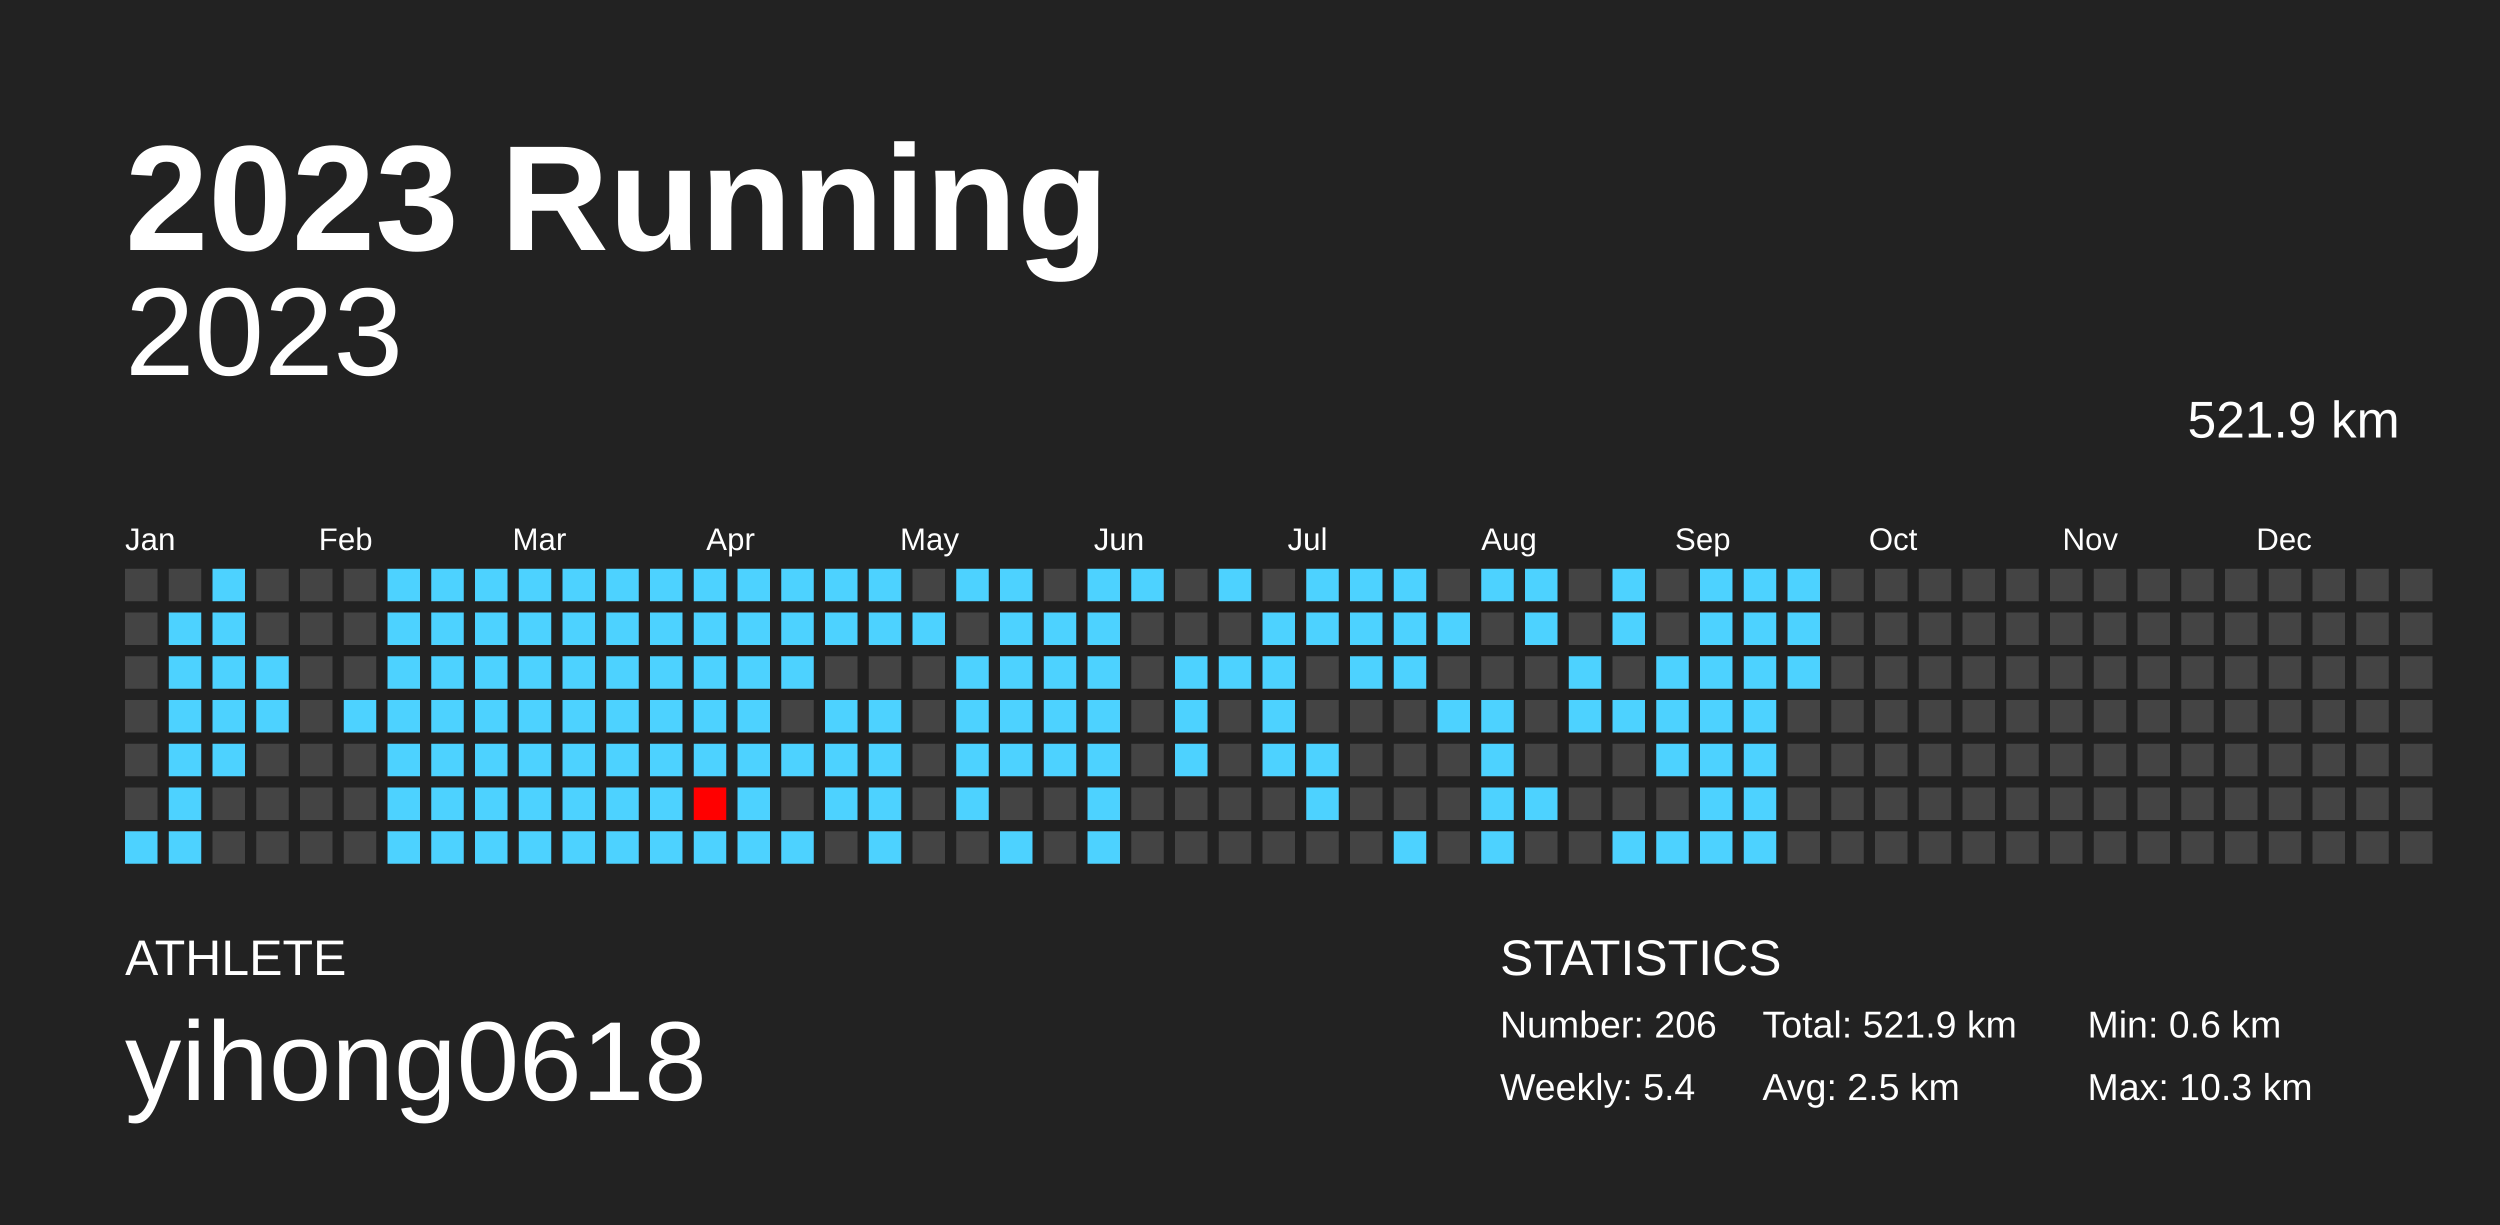
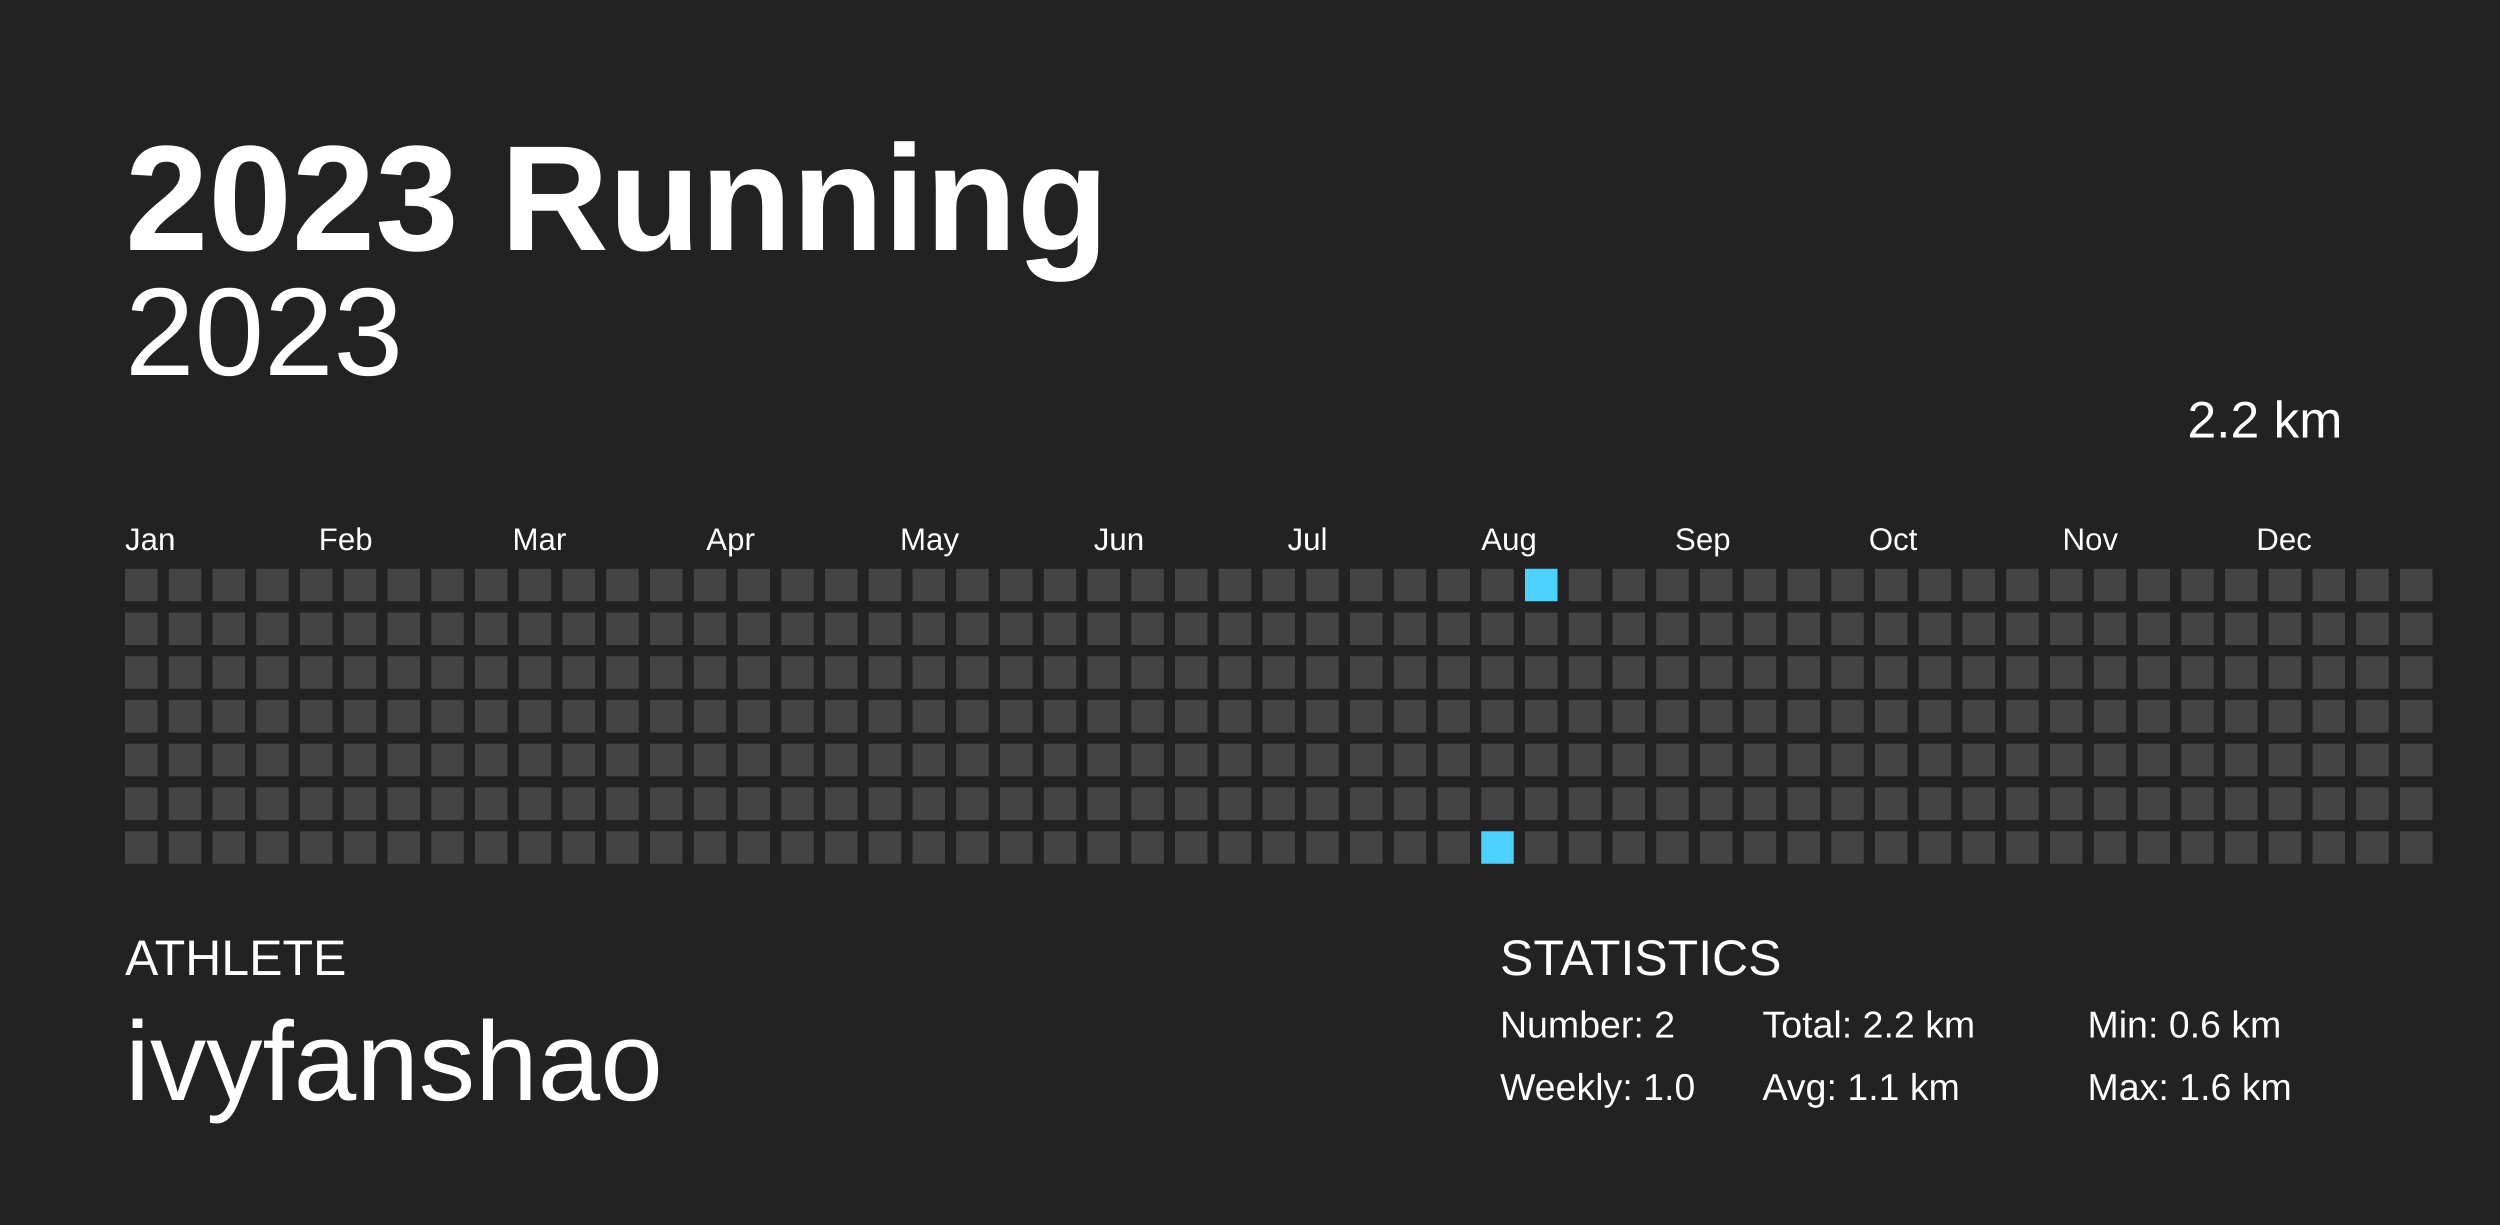
<svg xmlns="http://www.w3.org/2000/svg" baseProfile="full" height="98mm" version="1.1" viewBox="0,0,200,98" width="200mm">
  <defs />
  <rect fill="#222222" height="98" width="200" x="0" y="0" />
  <text fill="#FFFFFF" style="font-size:12px; font-family:Arial; font-weight:bold;" x="10" y="20">2023 Running</text>
  <text fill="#FFFFFF" style="font-size:4px; font-family:Arial" x="10" y="78">ATHLETE</text>
-   <text fill="#FFFFFF" style="font-size:9px; font-family:Arial" x="10" y="88">yihong0618</text>
+   <text fill="#FFFFFF" style="font-size:9px; font-family:Arial" x="10" y="88">ivyfanshao</text>
  <text fill="#FFFFFF" style="font-size:4px; font-family:Arial" x="120" y="78">STATISTICS</text>
-   <text fill="#FFFFFF" style="font-size:3px; font-family:Arial" x="120" y="83">Number: 206</text>
-   <text fill="#FFFFFF" style="font-size:3px; font-family:Arial" x="120" y="88">Weekly: 5.4</text>
-   <text fill="#FFFFFF" style="font-size:3px; font-family:Arial" x="141" y="83">Total: 521.9 km</text>
-   <text fill="#FFFFFF" style="font-size:3px; font-family:Arial" x="141" y="88">Avg: 2.5 km</text>
+   <text fill="#FFFFFF" style="font-size:3px; font-family:Arial" x="120" y="83">Number: 2</text>
+   <text fill="#FFFFFF" style="font-size:3px; font-family:Arial" x="120" y="88">Weekly: 1.0</text>
+   <text fill="#FFFFFF" style="font-size:3px; font-family:Arial" x="141" y="83">Total: 2.2 km</text>
+   <text fill="#FFFFFF" style="font-size:3px; font-family:Arial" x="141" y="88">Avg: 1.1 km</text>
  <text fill="#FFFFFF" style="font-size:3px; font-family:Arial" x="167" y="83">Min: 0.6 km</text>
-   <text fill="#FFFFFF" style="font-size:3px; font-family:Arial" x="167" y="88">Max: 10.3 km</text>
+   <text fill="#FFFFFF" style="font-size:3px; font-family:Arial" x="167" y="88">Max: 1.6 km</text>
  <text alignment-baseline="hanging" fill="#FFFFFF" style="font-size:10.0px; font-family:Arial;" x="10" y="30">2023</text>
-   <text alignment-baseline="hanging" fill="#FFFFFF" style="font-size:4.125px; font-family:Arial;" x="175" y="35">521.9 km</text>
+   <text alignment-baseline="hanging" fill="#FFFFFF" style="font-size:4.125px; font-family:Arial;" x="175" y="35">2.2 km</text>
  <text fill="#FFFFFF" style="font-size:2.5px; font-family:Arial" x="10.0" y="44">Jan</text>
  <text fill="#FFFFFF" style="font-size:2.5px; font-family:Arial" x="25.5" y="44">Feb</text>
  <text fill="#FFFFFF" style="font-size:2.5px; font-family:Arial" x="41.0" y="44">Mar</text>
  <text fill="#FFFFFF" style="font-size:2.5px; font-family:Arial" x="56.5" y="44">Apr</text>
  <text fill="#FFFFFF" style="font-size:2.5px; font-family:Arial" x="72.0" y="44">May</text>
  <text fill="#FFFFFF" style="font-size:2.5px; font-family:Arial" x="87.5" y="44">Jun</text>
  <text fill="#FFFFFF" style="font-size:2.5px; font-family:Arial" x="103.0" y="44">Jul</text>
  <text fill="#FFFFFF" style="font-size:2.5px; font-family:Arial" x="118.5" y="44">Aug</text>
  <text fill="#FFFFFF" style="font-size:2.5px; font-family:Arial" x="134.0" y="44">Sep</text>
  <text fill="#FFFFFF" style="font-size:2.5px; font-family:Arial" x="149.5" y="44">Oct</text>
  <text fill="#FFFFFF" style="font-size:2.5px; font-family:Arial" x="165.0" y="44">Nov</text>
  <text fill="#FFFFFF" style="font-size:2.5px; font-family:Arial" x="180.5" y="44">Dec</text>
  <rect fill="#444444" height="2.6" width="2.6" x="10.0" y="45.5" />
  <rect fill="#444444" height="2.6" width="2.6" x="10.0" y="49.0" />
  <rect fill="#444444" height="2.6" width="2.6" x="10.0" y="52.5" />
  <rect fill="#444444" height="2.6" width="2.6" x="10.0" y="56.0" />
  <rect fill="#444444" height="2.6" width="2.6" x="10.0" y="59.5" />
  <rect fill="#444444" height="2.6" width="2.6" x="10.0" y="63.0" />
-   <rect fill="#4dd2ff" height="2.6" width="2.6" x="10.0" y="66.5" />
+   <rect fill="#444444" height="2.6" width="2.6" x="10.0" y="66.5" />
  <rect fill="#444444" height="2.6" width="2.6" x="13.5" y="45.5" />
-   <rect fill="#4dd2ff" height="2.6" width="2.6" x="13.5" y="49.0" />
-   <rect fill="#4dd2ff" height="2.6" width="2.6" x="13.5" y="52.5" />
-   <rect fill="#4dd2ff" height="2.6" width="2.6" x="13.5" y="56.0" />
-   <rect fill="#4dd2ff" height="2.6" width="2.6" x="13.5" y="59.5" />
-   <rect fill="#4dd2ff" height="2.6" width="2.6" x="13.5" y="63.0" />
-   <rect fill="#4dd2ff" height="2.6" width="2.6" x="13.5" y="66.5" />
-   <rect fill="#4dd2ff" height="2.6" width="2.6" x="17.0" y="45.5" />
-   <rect fill="#4dd2ff" height="2.6" width="2.6" x="17.0" y="49.0" />
-   <rect fill="#4dd2ff" height="2.6" width="2.6" x="17.0" y="52.5" />
-   <rect fill="#4dd2ff" height="2.6" width="2.6" x="17.0" y="56.0" />
-   <rect fill="#4dd2ff" height="2.6" width="2.6" x="17.0" y="59.5" />
+   <rect fill="#444444" height="2.6" width="2.6" x="13.5" y="49.0" />
+   <rect fill="#444444" height="2.6" width="2.6" x="13.5" y="52.5" />
+   <rect fill="#444444" height="2.6" width="2.6" x="13.5" y="56.0" />
+   <rect fill="#444444" height="2.6" width="2.6" x="13.5" y="59.5" />
+   <rect fill="#444444" height="2.6" width="2.6" x="13.5" y="63.0" />
+   <rect fill="#444444" height="2.6" width="2.6" x="13.5" y="66.5" />
+   <rect fill="#444444" height="2.6" width="2.6" x="17.0" y="45.5" />
+   <rect fill="#444444" height="2.6" width="2.6" x="17.0" y="49.0" />
+   <rect fill="#444444" height="2.6" width="2.6" x="17.0" y="52.5" />
+   <rect fill="#444444" height="2.6" width="2.6" x="17.0" y="56.0" />
+   <rect fill="#444444" height="2.6" width="2.6" x="17.0" y="59.5" />
  <rect fill="#444444" height="2.6" width="2.6" x="17.0" y="63.0" />
  <rect fill="#444444" height="2.6" width="2.6" x="17.0" y="66.5" />
  <rect fill="#444444" height="2.6" width="2.6" x="20.5" y="45.5" />
  <rect fill="#444444" height="2.6" width="2.6" x="20.5" y="49.0" />
-   <rect fill="#4dd2ff" height="2.6" width="2.6" x="20.5" y="52.5" />
-   <rect fill="#4dd2ff" height="2.6" width="2.6" x="20.5" y="56.0" />
+   <rect fill="#444444" height="2.6" width="2.6" x="20.5" y="52.5" />
+   <rect fill="#444444" height="2.6" width="2.6" x="20.5" y="56.0" />
  <rect fill="#444444" height="2.6" width="2.6" x="20.5" y="59.5" />
  <rect fill="#444444" height="2.6" width="2.6" x="20.5" y="63.0" />
  <rect fill="#444444" height="2.6" width="2.6" x="20.5" y="66.5" />
  <rect fill="#444444" height="2.6" width="2.6" x="24.0" y="45.5" />
  <rect fill="#444444" height="2.6" width="2.6" x="24.0" y="49.0" />
  <rect fill="#444444" height="2.6" width="2.6" x="24.0" y="52.5" />
  <rect fill="#444444" height="2.6" width="2.6" x="24.0" y="56.0" />
  <rect fill="#444444" height="2.6" width="2.6" x="24.0" y="59.5" />
  <rect fill="#444444" height="2.6" width="2.6" x="24.0" y="63.0" />
  <rect fill="#444444" height="2.6" width="2.6" x="24.0" y="66.5" />
  <rect fill="#444444" height="2.6" width="2.6" x="27.5" y="45.5" />
  <rect fill="#444444" height="2.6" width="2.6" x="27.5" y="49.0" />
  <rect fill="#444444" height="2.6" width="2.6" x="27.5" y="52.5" />
-   <rect fill="#4dd2ff" height="2.6" width="2.6" x="27.5" y="56.0" />
+   <rect fill="#444444" height="2.6" width="2.6" x="27.5" y="56.0" />
  <rect fill="#444444" height="2.6" width="2.6" x="27.5" y="59.5" />
  <rect fill="#444444" height="2.6" width="2.6" x="27.5" y="63.0" />
  <rect fill="#444444" height="2.6" width="2.6" x="27.5" y="66.5" />
-   <rect fill="#4dd2ff" height="2.6" width="2.6" x="31.0" y="45.5" />
-   <rect fill="#4dd2ff" height="2.6" width="2.6" x="31.0" y="49.0" />
-   <rect fill="#4dd2ff" height="2.6" width="2.6" x="31.0" y="52.5" />
-   <rect fill="#4dd2ff" height="2.6" width="2.6" x="31.0" y="56.0" />
-   <rect fill="#4dd2ff" height="2.6" width="2.6" x="31.0" y="59.5" />
-   <rect fill="#4dd2ff" height="2.6" width="2.6" x="31.0" y="63.0" />
-   <rect fill="#4dd2ff" height="2.6" width="2.6" x="31.0" y="66.5" />
-   <rect fill="#4dd2ff" height="2.6" width="2.6" x="34.5" y="45.5" />
-   <rect fill="#4dd2ff" height="2.6" width="2.6" x="34.5" y="49.0" />
-   <rect fill="#4dd2ff" height="2.6" width="2.6" x="34.5" y="52.5" />
-   <rect fill="#4dd2ff" height="2.6" width="2.6" x="34.5" y="56.0" />
-   <rect fill="#4dd2ff" height="2.6" width="2.6" x="34.5" y="59.5" />
-   <rect fill="#4dd2ff" height="2.6" width="2.6" x="34.5" y="63.0" />
-   <rect fill="#4dd2ff" height="2.6" width="2.6" x="34.5" y="66.5" />
-   <rect fill="#4dd2ff" height="2.6" width="2.6" x="38.0" y="45.5" />
-   <rect fill="#4dd2ff" height="2.6" width="2.6" x="38.0" y="49.0" />
-   <rect fill="#4dd2ff" height="2.6" width="2.6" x="38.0" y="52.5" />
-   <rect fill="#4dd2ff" height="2.6" width="2.6" x="38.0" y="56.0" />
-   <rect fill="#4dd2ff" height="2.6" width="2.6" x="38.0" y="59.5" />
-   <rect fill="#4dd2ff" height="2.6" width="2.6" x="38.0" y="63.0" />
-   <rect fill="#4dd2ff" height="2.6" width="2.6" x="38.0" y="66.5" />
-   <rect fill="#4dd2ff" height="2.6" width="2.6" x="41.5" y="45.5" />
-   <rect fill="#4dd2ff" height="2.6" width="2.6" x="41.5" y="49.0" />
-   <rect fill="#4dd2ff" height="2.6" width="2.6" x="41.5" y="52.5" />
-   <rect fill="#4dd2ff" height="2.6" width="2.6" x="41.5" y="56.0" />
-   <rect fill="#4dd2ff" height="2.6" width="2.6" x="41.5" y="59.5" />
-   <rect fill="#4dd2ff" height="2.6" width="2.6" x="41.5" y="63.0" />
-   <rect fill="#4dd2ff" height="2.6" width="2.6" x="41.5" y="66.5" />
-   <rect fill="#4dd2ff" height="2.6" width="2.6" x="45.0" y="45.5" />
-   <rect fill="#4dd2ff" height="2.6" width="2.6" x="45.0" y="49.0" />
-   <rect fill="#4dd2ff" height="2.6" width="2.6" x="45.0" y="52.5" />
-   <rect fill="#4dd2ff" height="2.6" width="2.6" x="45.0" y="56.0" />
-   <rect fill="#4dd2ff" height="2.6" width="2.6" x="45.0" y="59.5" />
-   <rect fill="#4dd2ff" height="2.6" width="2.6" x="45.0" y="63.0" />
-   <rect fill="#4dd2ff" height="2.6" width="2.6" x="45.0" y="66.5" />
-   <rect fill="#4dd2ff" height="2.6" width="2.6" x="48.5" y="45.5" />
-   <rect fill="#4dd2ff" height="2.6" width="2.6" x="48.5" y="49.0" />
-   <rect fill="#4dd2ff" height="2.6" width="2.6" x="48.5" y="52.5" />
-   <rect fill="#4dd2ff" height="2.6" width="2.6" x="48.5" y="56.0" />
-   <rect fill="#4dd2ff" height="2.6" width="2.6" x="48.5" y="59.5" />
-   <rect fill="#4dd2ff" height="2.6" width="2.6" x="48.5" y="63.0" />
-   <rect fill="#4dd2ff" height="2.6" width="2.6" x="48.5" y="66.5" />
-   <rect fill="#4dd2ff" height="2.6" width="2.6" x="52.0" y="45.5" />
-   <rect fill="#4dd2ff" height="2.6" width="2.6" x="52.0" y="49.0" />
-   <rect fill="#4dd2ff" height="2.6" width="2.6" x="52.0" y="52.5" />
-   <rect fill="#4dd2ff" height="2.6" width="2.6" x="52.0" y="56.0" />
-   <rect fill="#4dd2ff" height="2.6" width="2.6" x="52.0" y="59.5" />
-   <rect fill="#4dd2ff" height="2.6" width="2.6" x="52.0" y="63.0" />
-   <rect fill="#4dd2ff" height="2.6" width="2.6" x="52.0" y="66.5" />
-   <rect fill="#4dd2ff" height="2.6" width="2.6" x="55.5" y="45.5" />
-   <rect fill="#4dd2ff" height="2.6" width="2.6" x="55.5" y="49.0" />
-   <rect fill="#4dd2ff" height="2.6" width="2.6" x="55.5" y="52.5" />
-   <rect fill="#4dd2ff" height="2.6" width="2.6" x="55.5" y="56.0" />
-   <rect fill="#4dd2ff" height="2.6" width="2.6" x="55.5" y="59.5" />
-   <rect fill="#ff0000" height="2.6" width="2.6" x="55.5" y="63.0" />
-   <rect fill="#4dd2ff" height="2.6" width="2.6" x="55.5" y="66.5" />
-   <rect fill="#4dd2ff" height="2.6" width="2.6" x="59.0" y="45.5" />
-   <rect fill="#4dd2ff" height="2.6" width="2.6" x="59.0" y="49.0" />
-   <rect fill="#4dd2ff" height="2.6" width="2.6" x="59.0" y="52.5" />
-   <rect fill="#4dd2ff" height="2.6" width="2.6" x="59.0" y="56.0" />
-   <rect fill="#4dd2ff" height="2.6" width="2.6" x="59.0" y="59.5" />
-   <rect fill="#4dd2ff" height="2.6" width="2.6" x="59.0" y="63.0" />
-   <rect fill="#4dd2ff" height="2.6" width="2.6" x="59.0" y="66.5" />
-   <rect fill="#4dd2ff" height="2.6" width="2.6" x="62.5" y="45.5" />
-   <rect fill="#4dd2ff" height="2.6" width="2.6" x="62.5" y="49.0" />
-   <rect fill="#4dd2ff" height="2.6" width="2.6" x="62.5" y="52.5" />
+   <rect fill="#444444" height="2.6" width="2.6" x="31.0" y="45.5" />
+   <rect fill="#444444" height="2.6" width="2.6" x="31.0" y="49.0" />
+   <rect fill="#444444" height="2.6" width="2.6" x="31.0" y="52.5" />
+   <rect fill="#444444" height="2.6" width="2.6" x="31.0" y="56.0" />
+   <rect fill="#444444" height="2.6" width="2.6" x="31.0" y="59.5" />
+   <rect fill="#444444" height="2.6" width="2.6" x="31.0" y="63.0" />
+   <rect fill="#444444" height="2.6" width="2.6" x="31.0" y="66.5" />
+   <rect fill="#444444" height="2.6" width="2.6" x="34.5" y="45.5" />
+   <rect fill="#444444" height="2.6" width="2.6" x="34.5" y="49.0" />
+   <rect fill="#444444" height="2.6" width="2.6" x="34.5" y="52.5" />
+   <rect fill="#444444" height="2.6" width="2.6" x="34.5" y="56.0" />
+   <rect fill="#444444" height="2.6" width="2.6" x="34.5" y="59.5" />
+   <rect fill="#444444" height="2.6" width="2.6" x="34.5" y="63.0" />
+   <rect fill="#444444" height="2.6" width="2.6" x="34.5" y="66.5" />
+   <rect fill="#444444" height="2.6" width="2.6" x="38.0" y="45.5" />
+   <rect fill="#444444" height="2.6" width="2.6" x="38.0" y="49.0" />
+   <rect fill="#444444" height="2.6" width="2.6" x="38.0" y="52.5" />
+   <rect fill="#444444" height="2.6" width="2.6" x="38.0" y="56.0" />
+   <rect fill="#444444" height="2.6" width="2.6" x="38.0" y="59.5" />
+   <rect fill="#444444" height="2.6" width="2.6" x="38.0" y="63.0" />
+   <rect fill="#444444" height="2.6" width="2.6" x="38.0" y="66.5" />
+   <rect fill="#444444" height="2.6" width="2.6" x="41.5" y="45.5" />
+   <rect fill="#444444" height="2.6" width="2.6" x="41.5" y="49.0" />
+   <rect fill="#444444" height="2.6" width="2.6" x="41.5" y="52.5" />
+   <rect fill="#444444" height="2.6" width="2.6" x="41.5" y="56.0" />
+   <rect fill="#444444" height="2.6" width="2.6" x="41.5" y="59.5" />
+   <rect fill="#444444" height="2.6" width="2.6" x="41.5" y="63.0" />
+   <rect fill="#444444" height="2.6" width="2.6" x="41.5" y="66.5" />
+   <rect fill="#444444" height="2.6" width="2.6" x="45.0" y="45.5" />
+   <rect fill="#444444" height="2.6" width="2.6" x="45.0" y="49.0" />
+   <rect fill="#444444" height="2.6" width="2.6" x="45.0" y="52.5" />
+   <rect fill="#444444" height="2.6" width="2.6" x="45.0" y="56.0" />
+   <rect fill="#444444" height="2.6" width="2.6" x="45.0" y="59.5" />
+   <rect fill="#444444" height="2.6" width="2.6" x="45.0" y="63.0" />
+   <rect fill="#444444" height="2.6" width="2.6" x="45.0" y="66.5" />
+   <rect fill="#444444" height="2.6" width="2.6" x="48.5" y="45.5" />
+   <rect fill="#444444" height="2.6" width="2.6" x="48.5" y="49.0" />
+   <rect fill="#444444" height="2.6" width="2.6" x="48.5" y="52.5" />
+   <rect fill="#444444" height="2.6" width="2.6" x="48.5" y="56.0" />
+   <rect fill="#444444" height="2.6" width="2.6" x="48.5" y="59.5" />
+   <rect fill="#444444" height="2.6" width="2.6" x="48.5" y="63.0" />
+   <rect fill="#444444" height="2.6" width="2.6" x="48.5" y="66.5" />
+   <rect fill="#444444" height="2.6" width="2.6" x="52.0" y="45.5" />
+   <rect fill="#444444" height="2.6" width="2.6" x="52.0" y="49.0" />
+   <rect fill="#444444" height="2.6" width="2.6" x="52.0" y="52.5" />
+   <rect fill="#444444" height="2.6" width="2.6" x="52.0" y="56.0" />
+   <rect fill="#444444" height="2.6" width="2.6" x="52.0" y="59.5" />
+   <rect fill="#444444" height="2.6" width="2.6" x="52.0" y="63.0" />
+   <rect fill="#444444" height="2.6" width="2.6" x="52.0" y="66.5" />
+   <rect fill="#444444" height="2.6" width="2.6" x="55.5" y="45.5" />
+   <rect fill="#444444" height="2.6" width="2.6" x="55.5" y="49.0" />
+   <rect fill="#444444" height="2.6" width="2.6" x="55.5" y="52.5" />
+   <rect fill="#444444" height="2.6" width="2.6" x="55.5" y="56.0" />
+   <rect fill="#444444" height="2.6" width="2.6" x="55.5" y="59.5" />
+   <rect fill="#444444" height="2.6" width="2.6" x="55.5" y="63.0" />
+   <rect fill="#444444" height="2.6" width="2.6" x="55.5" y="66.5" />
+   <rect fill="#444444" height="2.6" width="2.6" x="59.0" y="45.5" />
+   <rect fill="#444444" height="2.6" width="2.6" x="59.0" y="49.0" />
+   <rect fill="#444444" height="2.6" width="2.6" x="59.0" y="52.5" />
+   <rect fill="#444444" height="2.6" width="2.6" x="59.0" y="56.0" />
+   <rect fill="#444444" height="2.6" width="2.6" x="59.0" y="59.5" />
+   <rect fill="#444444" height="2.6" width="2.6" x="59.0" y="63.0" />
+   <rect fill="#444444" height="2.6" width="2.6" x="59.0" y="66.5" />
+   <rect fill="#444444" height="2.6" width="2.6" x="62.5" y="45.5" />
+   <rect fill="#444444" height="2.6" width="2.6" x="62.5" y="49.0" />
+   <rect fill="#444444" height="2.6" width="2.6" x="62.5" y="52.5" />
  <rect fill="#444444" height="2.6" width="2.6" x="62.5" y="56.0" />
-   <rect fill="#4dd2ff" height="2.6" width="2.6" x="62.5" y="59.5" />
+   <rect fill="#444444" height="2.6" width="2.6" x="62.5" y="59.5" />
  <rect fill="#444444" height="2.6" width="2.6" x="62.5" y="63.0" />
-   <rect fill="#4dd2ff" height="2.6" width="2.6" x="62.5" y="66.5" />
-   <rect fill="#4dd2ff" height="2.6" width="2.6" x="66.0" y="45.5" />
-   <rect fill="#4dd2ff" height="2.6" width="2.6" x="66.0" y="49.0" />
+   <rect fill="#444444" height="2.6" width="2.6" x="62.5" y="66.5" />
+   <rect fill="#444444" height="2.6" width="2.6" x="66.0" y="45.5" />
+   <rect fill="#444444" height="2.6" width="2.6" x="66.0" y="49.0" />
  <rect fill="#444444" height="2.6" width="2.6" x="66.0" y="52.5" />
-   <rect fill="#4dd2ff" height="2.6" width="2.6" x="66.0" y="56.0" />
-   <rect fill="#4dd2ff" height="2.6" width="2.6" x="66.0" y="59.5" />
-   <rect fill="#4dd2ff" height="2.6" width="2.6" x="66.0" y="63.0" />
+   <rect fill="#444444" height="2.6" width="2.6" x="66.0" y="56.0" />
+   <rect fill="#444444" height="2.6" width="2.6" x="66.0" y="59.5" />
+   <rect fill="#444444" height="2.6" width="2.6" x="66.0" y="63.0" />
  <rect fill="#444444" height="2.6" width="2.6" x="66.0" y="66.5" />
-   <rect fill="#4dd2ff" height="2.6" width="2.6" x="69.5" y="45.5" />
-   <rect fill="#4dd2ff" height="2.6" width="2.6" x="69.5" y="49.0" />
+   <rect fill="#444444" height="2.6" width="2.6" x="69.5" y="45.5" />
+   <rect fill="#444444" height="2.6" width="2.6" x="69.5" y="49.0" />
  <rect fill="#444444" height="2.6" width="2.6" x="69.5" y="52.5" />
-   <rect fill="#4dd2ff" height="2.6" width="2.6" x="69.5" y="56.0" />
-   <rect fill="#4dd2ff" height="2.6" width="2.6" x="69.5" y="59.5" />
-   <rect fill="#4dd2ff" height="2.6" width="2.6" x="69.5" y="63.0" />
-   <rect fill="#4dd2ff" height="2.6" width="2.6" x="69.5" y="66.5" />
+   <rect fill="#444444" height="2.6" width="2.6" x="69.5" y="56.0" />
+   <rect fill="#444444" height="2.6" width="2.6" x="69.5" y="59.5" />
+   <rect fill="#444444" height="2.6" width="2.6" x="69.5" y="63.0" />
+   <rect fill="#444444" height="2.6" width="2.6" x="69.5" y="66.5" />
  <rect fill="#444444" height="2.6" width="2.6" x="73.0" y="45.5" />
-   <rect fill="#4dd2ff" height="2.6" width="2.6" x="73.0" y="49.0" />
+   <rect fill="#444444" height="2.6" width="2.6" x="73.0" y="49.0" />
  <rect fill="#444444" height="2.6" width="2.6" x="73.0" y="52.5" />
  <rect fill="#444444" height="2.6" width="2.6" x="73.0" y="56.0" />
  <rect fill="#444444" height="2.6" width="2.6" x="73.0" y="59.5" />
  <rect fill="#444444" height="2.6" width="2.6" x="73.0" y="63.0" />
  <rect fill="#444444" height="2.6" width="2.6" x="73.0" y="66.5" />
-   <rect fill="#4dd2ff" height="2.6" width="2.6" x="76.5" y="45.5" />
+   <rect fill="#444444" height="2.6" width="2.6" x="76.5" y="45.5" />
  <rect fill="#444444" height="2.6" width="2.6" x="76.5" y="49.0" />
-   <rect fill="#4dd2ff" height="2.6" width="2.6" x="76.5" y="52.5" />
-   <rect fill="#4dd2ff" height="2.6" width="2.6" x="76.5" y="56.0" />
-   <rect fill="#4dd2ff" height="2.6" width="2.6" x="76.5" y="59.5" />
-   <rect fill="#4dd2ff" height="2.6" width="2.6" x="76.5" y="63.0" />
+   <rect fill="#444444" height="2.6" width="2.6" x="76.5" y="52.5" />
+   <rect fill="#444444" height="2.6" width="2.6" x="76.5" y="56.0" />
+   <rect fill="#444444" height="2.6" width="2.6" x="76.5" y="59.5" />
+   <rect fill="#444444" height="2.6" width="2.6" x="76.5" y="63.0" />
  <rect fill="#444444" height="2.6" width="2.6" x="76.5" y="66.5" />
-   <rect fill="#4dd2ff" height="2.6" width="2.6" x="80.0" y="45.5" />
-   <rect fill="#4dd2ff" height="2.6" width="2.6" x="80.0" y="49.0" />
-   <rect fill="#4dd2ff" height="2.6" width="2.6" x="80.0" y="52.5" />
-   <rect fill="#4dd2ff" height="2.6" width="2.6" x="80.0" y="56.0" />
-   <rect fill="#4dd2ff" height="2.6" width="2.6" x="80.0" y="59.5" />
+   <rect fill="#444444" height="2.6" width="2.6" x="80.0" y="45.5" />
+   <rect fill="#444444" height="2.6" width="2.6" x="80.0" y="49.0" />
+   <rect fill="#444444" height="2.6" width="2.6" x="80.0" y="52.5" />
+   <rect fill="#444444" height="2.6" width="2.6" x="80.0" y="56.0" />
+   <rect fill="#444444" height="2.6" width="2.6" x="80.0" y="59.5" />
  <rect fill="#444444" height="2.6" width="2.6" x="80.0" y="63.0" />
-   <rect fill="#4dd2ff" height="2.6" width="2.6" x="80.0" y="66.5" />
+   <rect fill="#444444" height="2.6" width="2.6" x="80.0" y="66.5" />
  <rect fill="#444444" height="2.6" width="2.6" x="83.5" y="45.5" />
-   <rect fill="#4dd2ff" height="2.6" width="2.6" x="83.5" y="49.0" />
-   <rect fill="#4dd2ff" height="2.6" width="2.6" x="83.5" y="52.5" />
-   <rect fill="#4dd2ff" height="2.6" width="2.6" x="83.5" y="56.0" />
-   <rect fill="#4dd2ff" height="2.6" width="2.6" x="83.5" y="59.5" />
+   <rect fill="#444444" height="2.6" width="2.6" x="83.5" y="49.0" />
+   <rect fill="#444444" height="2.6" width="2.6" x="83.5" y="52.5" />
+   <rect fill="#444444" height="2.6" width="2.6" x="83.5" y="56.0" />
+   <rect fill="#444444" height="2.6" width="2.6" x="83.5" y="59.5" />
  <rect fill="#444444" height="2.6" width="2.6" x="83.5" y="63.0" />
  <rect fill="#444444" height="2.6" width="2.6" x="83.5" y="66.5" />
-   <rect fill="#4dd2ff" height="2.6" width="2.6" x="87.0" y="45.5" />
-   <rect fill="#4dd2ff" height="2.6" width="2.6" x="87.0" y="49.0" />
-   <rect fill="#4dd2ff" height="2.6" width="2.6" x="87.0" y="52.5" />
-   <rect fill="#4dd2ff" height="2.6" width="2.6" x="87.0" y="56.0" />
-   <rect fill="#4dd2ff" height="2.6" width="2.6" x="87.0" y="59.5" />
-   <rect fill="#4dd2ff" height="2.6" width="2.6" x="87.0" y="63.0" />
-   <rect fill="#4dd2ff" height="2.6" width="2.6" x="87.0" y="66.5" />
-   <rect fill="#4dd2ff" height="2.6" width="2.6" x="90.5" y="45.5" />
+   <rect fill="#444444" height="2.6" width="2.6" x="87.0" y="45.5" />
+   <rect fill="#444444" height="2.6" width="2.6" x="87.0" y="49.0" />
+   <rect fill="#444444" height="2.6" width="2.6" x="87.0" y="52.5" />
+   <rect fill="#444444" height="2.6" width="2.6" x="87.0" y="56.0" />
+   <rect fill="#444444" height="2.6" width="2.6" x="87.0" y="59.5" />
+   <rect fill="#444444" height="2.6" width="2.6" x="87.0" y="63.0" />
+   <rect fill="#444444" height="2.6" width="2.6" x="87.0" y="66.5" />
+   <rect fill="#444444" height="2.6" width="2.6" x="90.5" y="45.5" />
  <rect fill="#444444" height="2.6" width="2.6" x="90.5" y="49.0" />
  <rect fill="#444444" height="2.6" width="2.6" x="90.5" y="52.5" />
  <rect fill="#444444" height="2.6" width="2.6" x="90.5" y="56.0" />
  <rect fill="#444444" height="2.6" width="2.6" x="90.5" y="59.5" />
  <rect fill="#444444" height="2.6" width="2.6" x="90.5" y="63.0" />
  <rect fill="#444444" height="2.6" width="2.6" x="90.5" y="66.5" />
  <rect fill="#444444" height="2.6" width="2.6" x="94.0" y="45.5" />
  <rect fill="#444444" height="2.6" width="2.6" x="94.0" y="49.0" />
-   <rect fill="#4dd2ff" height="2.6" width="2.6" x="94.0" y="52.5" />
-   <rect fill="#4dd2ff" height="2.6" width="2.6" x="94.0" y="56.0" />
-   <rect fill="#4dd2ff" height="2.6" width="2.6" x="94.0" y="59.5" />
+   <rect fill="#444444" height="2.6" width="2.6" x="94.0" y="52.5" />
+   <rect fill="#444444" height="2.6" width="2.6" x="94.0" y="56.0" />
+   <rect fill="#444444" height="2.6" width="2.6" x="94.0" y="59.5" />
  <rect fill="#444444" height="2.6" width="2.6" x="94.0" y="63.0" />
  <rect fill="#444444" height="2.6" width="2.6" x="94.0" y="66.5" />
-   <rect fill="#4dd2ff" height="2.6" width="2.6" x="97.5" y="45.5" />
+   <rect fill="#444444" height="2.6" width="2.6" x="97.5" y="45.5" />
  <rect fill="#444444" height="2.6" width="2.6" x="97.5" y="49.0" />
-   <rect fill="#4dd2ff" height="2.6" width="2.6" x="97.5" y="52.5" />
+   <rect fill="#444444" height="2.6" width="2.6" x="97.5" y="52.5" />
  <rect fill="#444444" height="2.6" width="2.6" x="97.5" y="56.0" />
  <rect fill="#444444" height="2.6" width="2.6" x="97.5" y="59.5" />
  <rect fill="#444444" height="2.6" width="2.6" x="97.5" y="63.0" />
  <rect fill="#444444" height="2.6" width="2.6" x="97.5" y="66.5" />
  <rect fill="#444444" height="2.6" width="2.6" x="101.0" y="45.5" />
-   <rect fill="#4dd2ff" height="2.6" width="2.6" x="101.0" y="49.0" />
-   <rect fill="#4dd2ff" height="2.6" width="2.6" x="101.0" y="52.5" />
-   <rect fill="#4dd2ff" height="2.6" width="2.6" x="101.0" y="56.0" />
-   <rect fill="#4dd2ff" height="2.6" width="2.6" x="101.0" y="59.5" />
+   <rect fill="#444444" height="2.6" width="2.6" x="101.0" y="49.0" />
+   <rect fill="#444444" height="2.6" width="2.6" x="101.0" y="52.5" />
+   <rect fill="#444444" height="2.6" width="2.6" x="101.0" y="56.0" />
+   <rect fill="#444444" height="2.6" width="2.6" x="101.0" y="59.5" />
  <rect fill="#444444" height="2.6" width="2.6" x="101.0" y="63.0" />
  <rect fill="#444444" height="2.6" width="2.6" x="101.0" y="66.5" />
-   <rect fill="#4dd2ff" height="2.6" width="2.6" x="104.5" y="45.5" />
-   <rect fill="#4dd2ff" height="2.6" width="2.6" x="104.5" y="49.0" />
+   <rect fill="#444444" height="2.6" width="2.6" x="104.5" y="45.5" />
+   <rect fill="#444444" height="2.6" width="2.6" x="104.5" y="49.0" />
  <rect fill="#444444" height="2.6" width="2.6" x="104.5" y="52.5" />
  <rect fill="#444444" height="2.6" width="2.6" x="104.5" y="56.0" />
-   <rect fill="#4dd2ff" height="2.6" width="2.6" x="104.5" y="59.5" />
-   <rect fill="#4dd2ff" height="2.6" width="2.6" x="104.5" y="63.0" />
+   <rect fill="#444444" height="2.6" width="2.6" x="104.5" y="59.5" />
+   <rect fill="#444444" height="2.6" width="2.6" x="104.5" y="63.0" />
  <rect fill="#444444" height="2.6" width="2.6" x="104.5" y="66.5" />
-   <rect fill="#4dd2ff" height="2.6" width="2.6" x="108.0" y="45.5" />
-   <rect fill="#4dd2ff" height="2.6" width="2.6" x="108.0" y="49.0" />
-   <rect fill="#4dd2ff" height="2.6" width="2.6" x="108.0" y="52.5" />
+   <rect fill="#444444" height="2.6" width="2.6" x="108.0" y="45.5" />
+   <rect fill="#444444" height="2.6" width="2.6" x="108.0" y="49.0" />
+   <rect fill="#444444" height="2.6" width="2.6" x="108.0" y="52.5" />
  <rect fill="#444444" height="2.6" width="2.6" x="108.0" y="56.0" />
  <rect fill="#444444" height="2.6" width="2.6" x="108.0" y="59.5" />
  <rect fill="#444444" height="2.6" width="2.6" x="108.0" y="63.0" />
  <rect fill="#444444" height="2.6" width="2.6" x="108.0" y="66.5" />
-   <rect fill="#4dd2ff" height="2.6" width="2.6" x="111.5" y="45.5" />
-   <rect fill="#4dd2ff" height="2.6" width="2.6" x="111.5" y="49.0" />
-   <rect fill="#4dd2ff" height="2.6" width="2.6" x="111.5" y="52.5" />
+   <rect fill="#444444" height="2.6" width="2.6" x="111.5" y="45.5" />
+   <rect fill="#444444" height="2.6" width="2.6" x="111.5" y="49.0" />
+   <rect fill="#444444" height="2.6" width="2.6" x="111.5" y="52.5" />
  <rect fill="#444444" height="2.6" width="2.6" x="111.5" y="56.0" />
  <rect fill="#444444" height="2.6" width="2.6" x="111.5" y="59.5" />
  <rect fill="#444444" height="2.6" width="2.6" x="111.5" y="63.0" />
-   <rect fill="#4dd2ff" height="2.6" width="2.6" x="111.5" y="66.5" />
+   <rect fill="#444444" height="2.6" width="2.6" x="111.5" y="66.5" />
  <rect fill="#444444" height="2.6" width="2.6" x="115.0" y="45.5" />
-   <rect fill="#4dd2ff" height="2.6" width="2.6" x="115.0" y="49.0" />
+   <rect fill="#444444" height="2.6" width="2.6" x="115.0" y="49.0" />
  <rect fill="#444444" height="2.6" width="2.6" x="115.0" y="52.5" />
-   <rect fill="#4dd2ff" height="2.6" width="2.6" x="115.0" y="56.0" />
+   <rect fill="#444444" height="2.6" width="2.6" x="115.0" y="56.0" />
  <rect fill="#444444" height="2.6" width="2.6" x="115.0" y="59.5" />
  <rect fill="#444444" height="2.6" width="2.6" x="115.0" y="63.0" />
  <rect fill="#444444" height="2.6" width="2.6" x="115.0" y="66.5" />
-   <rect fill="#4dd2ff" height="2.6" width="2.6" x="118.5" y="45.5" />
+   <rect fill="#444444" height="2.6" width="2.6" x="118.5" y="45.5" />
  <rect fill="#444444" height="2.6" width="2.6" x="118.5" y="49.0" />
  <rect fill="#444444" height="2.6" width="2.6" x="118.5" y="52.5" />
-   <rect fill="#4dd2ff" height="2.6" width="2.6" x="118.5" y="56.0" />
-   <rect fill="#4dd2ff" height="2.6" width="2.6" x="118.5" y="59.5" />
-   <rect fill="#4dd2ff" height="2.6" width="2.6" x="118.5" y="63.0" />
+   <rect fill="#444444" height="2.6" width="2.6" x="118.5" y="56.0" />
+   <rect fill="#444444" height="2.6" width="2.6" x="118.5" y="59.5" />
+   <rect fill="#444444" height="2.6" width="2.6" x="118.5" y="63.0" />
  <rect fill="#4dd2ff" height="2.6" width="2.6" x="118.5" y="66.5" />
  <rect fill="#4dd2ff" height="2.6" width="2.6" x="122.0" y="45.5" />
-   <rect fill="#4dd2ff" height="2.6" width="2.6" x="122.0" y="49.0" />
+   <rect fill="#444444" height="2.6" width="2.6" x="122.0" y="49.0" />
  <rect fill="#444444" height="2.6" width="2.6" x="122.0" y="52.5" />
  <rect fill="#444444" height="2.6" width="2.6" x="122.0" y="56.0" />
  <rect fill="#444444" height="2.6" width="2.6" x="122.0" y="59.5" />
-   <rect fill="#4dd2ff" height="2.6" width="2.6" x="122.0" y="63.0" />
+   <rect fill="#444444" height="2.6" width="2.6" x="122.0" y="63.0" />
  <rect fill="#444444" height="2.6" width="2.6" x="122.0" y="66.5" />
  <rect fill="#444444" height="2.6" width="2.6" x="125.5" y="45.5" />
  <rect fill="#444444" height="2.6" width="2.6" x="125.5" y="49.0" />
-   <rect fill="#4dd2ff" height="2.6" width="2.6" x="125.5" y="52.5" />
-   <rect fill="#4dd2ff" height="2.6" width="2.6" x="125.5" y="56.0" />
+   <rect fill="#444444" height="2.6" width="2.6" x="125.5" y="52.5" />
+   <rect fill="#444444" height="2.6" width="2.6" x="125.5" y="56.0" />
  <rect fill="#444444" height="2.6" width="2.6" x="125.5" y="59.5" />
  <rect fill="#444444" height="2.6" width="2.6" x="125.5" y="63.0" />
  <rect fill="#444444" height="2.6" width="2.6" x="125.5" y="66.5" />
-   <rect fill="#4dd2ff" height="2.6" width="2.6" x="129.0" y="45.5" />
-   <rect fill="#4dd2ff" height="2.6" width="2.6" x="129.0" y="49.0" />
+   <rect fill="#444444" height="2.6" width="2.6" x="129.0" y="45.5" />
+   <rect fill="#444444" height="2.6" width="2.6" x="129.0" y="49.0" />
  <rect fill="#444444" height="2.6" width="2.6" x="129.0" y="52.5" />
-   <rect fill="#4dd2ff" height="2.6" width="2.6" x="129.0" y="56.0" />
+   <rect fill="#444444" height="2.6" width="2.6" x="129.0" y="56.0" />
  <rect fill="#444444" height="2.6" width="2.6" x="129.0" y="59.5" />
  <rect fill="#444444" height="2.6" width="2.6" x="129.0" y="63.0" />
-   <rect fill="#4dd2ff" height="2.6" width="2.6" x="129.0" y="66.5" />
+   <rect fill="#444444" height="2.6" width="2.6" x="129.0" y="66.5" />
  <rect fill="#444444" height="2.6" width="2.6" x="132.5" y="45.5" />
  <rect fill="#444444" height="2.6" width="2.6" x="132.5" y="49.0" />
-   <rect fill="#4dd2ff" height="2.6" width="2.6" x="132.5" y="52.5" />
-   <rect fill="#4dd2ff" height="2.6" width="2.6" x="132.5" y="56.0" />
-   <rect fill="#4dd2ff" height="2.6" width="2.6" x="132.5" y="59.5" />
+   <rect fill="#444444" height="2.6" width="2.6" x="132.5" y="52.5" />
+   <rect fill="#444444" height="2.6" width="2.6" x="132.5" y="56.0" />
+   <rect fill="#444444" height="2.6" width="2.6" x="132.5" y="59.5" />
  <rect fill="#444444" height="2.6" width="2.6" x="132.5" y="63.0" />
-   <rect fill="#4dd2ff" height="2.6" width="2.6" x="132.5" y="66.5" />
-   <rect fill="#4dd2ff" height="2.6" width="2.6" x="136.0" y="45.5" />
-   <rect fill="#4dd2ff" height="2.6" width="2.6" x="136.0" y="49.0" />
-   <rect fill="#4dd2ff" height="2.6" width="2.6" x="136.0" y="52.5" />
-   <rect fill="#4dd2ff" height="2.6" width="2.6" x="136.0" y="56.0" />
-   <rect fill="#4dd2ff" height="2.6" width="2.6" x="136.0" y="59.5" />
-   <rect fill="#4dd2ff" height="2.6" width="2.6" x="136.0" y="63.0" />
-   <rect fill="#4dd2ff" height="2.6" width="2.6" x="136.0" y="66.5" />
-   <rect fill="#4dd2ff" height="2.6" width="2.6" x="139.5" y="45.5" />
-   <rect fill="#4dd2ff" height="2.6" width="2.6" x="139.5" y="49.0" />
-   <rect fill="#4dd2ff" height="2.6" width="2.6" x="139.5" y="52.5" />
-   <rect fill="#4dd2ff" height="2.6" width="2.6" x="139.5" y="56.0" />
-   <rect fill="#4dd2ff" height="2.6" width="2.6" x="139.5" y="59.5" />
-   <rect fill="#4dd2ff" height="2.6" width="2.6" x="139.5" y="63.0" />
-   <rect fill="#4dd2ff" height="2.6" width="2.6" x="139.5" y="66.5" />
-   <rect fill="#4dd2ff" height="2.6" width="2.6" x="143.0" y="45.5" />
-   <rect fill="#4dd2ff" height="2.6" width="2.6" x="143.0" y="49.0" />
-   <rect fill="#4dd2ff" height="2.6" width="2.6" x="143.0" y="52.5" />
+   <rect fill="#444444" height="2.6" width="2.6" x="132.5" y="66.5" />
+   <rect fill="#444444" height="2.6" width="2.6" x="136.0" y="45.5" />
+   <rect fill="#444444" height="2.6" width="2.6" x="136.0" y="49.0" />
+   <rect fill="#444444" height="2.6" width="2.6" x="136.0" y="52.5" />
+   <rect fill="#444444" height="2.6" width="2.6" x="136.0" y="56.0" />
+   <rect fill="#444444" height="2.6" width="2.6" x="136.0" y="59.5" />
+   <rect fill="#444444" height="2.6" width="2.6" x="136.0" y="63.0" />
+   <rect fill="#444444" height="2.6" width="2.6" x="136.0" y="66.5" />
+   <rect fill="#444444" height="2.6" width="2.6" x="139.5" y="45.5" />
+   <rect fill="#444444" height="2.6" width="2.6" x="139.5" y="49.0" />
+   <rect fill="#444444" height="2.6" width="2.6" x="139.5" y="52.5" />
+   <rect fill="#444444" height="2.6" width="2.6" x="139.5" y="56.0" />
+   <rect fill="#444444" height="2.6" width="2.6" x="139.5" y="59.5" />
+   <rect fill="#444444" height="2.6" width="2.6" x="139.5" y="63.0" />
+   <rect fill="#444444" height="2.6" width="2.6" x="139.5" y="66.5" />
+   <rect fill="#444444" height="2.6" width="2.6" x="143.0" y="45.5" />
+   <rect fill="#444444" height="2.6" width="2.6" x="143.0" y="49.0" />
+   <rect fill="#444444" height="2.6" width="2.6" x="143.0" y="52.5" />
  <rect fill="#444444" height="2.6" width="2.6" x="143.0" y="56.0" />
  <rect fill="#444444" height="2.6" width="2.6" x="143.0" y="59.5" />
  <rect fill="#444444" height="2.6" width="2.6" x="143.0" y="63.0" />
  <rect fill="#444444" height="2.6" width="2.6" x="143.0" y="66.5" />
  <rect fill="#444444" height="2.6" width="2.6" x="146.5" y="45.5" />
  <rect fill="#444444" height="2.6" width="2.6" x="146.5" y="49.0" />
  <rect fill="#444444" height="2.6" width="2.6" x="146.5" y="52.5" />
  <rect fill="#444444" height="2.6" width="2.6" x="146.5" y="56.0" />
  <rect fill="#444444" height="2.6" width="2.6" x="146.5" y="59.5" />
  <rect fill="#444444" height="2.6" width="2.6" x="146.5" y="63.0" />
  <rect fill="#444444" height="2.6" width="2.6" x="146.5" y="66.5" />
  <rect fill="#444444" height="2.6" width="2.6" x="150.0" y="45.5" />
  <rect fill="#444444" height="2.6" width="2.6" x="150.0" y="49.0" />
  <rect fill="#444444" height="2.6" width="2.6" x="150.0" y="52.5" />
  <rect fill="#444444" height="2.6" width="2.6" x="150.0" y="56.0" />
  <rect fill="#444444" height="2.6" width="2.6" x="150.0" y="59.5" />
  <rect fill="#444444" height="2.6" width="2.6" x="150.0" y="63.0" />
  <rect fill="#444444" height="2.6" width="2.6" x="150.0" y="66.5" />
  <rect fill="#444444" height="2.6" width="2.6" x="153.5" y="45.5" />
  <rect fill="#444444" height="2.6" width="2.6" x="153.5" y="49.0" />
  <rect fill="#444444" height="2.6" width="2.6" x="153.5" y="52.5" />
  <rect fill="#444444" height="2.6" width="2.6" x="153.5" y="56.0" />
  <rect fill="#444444" height="2.6" width="2.6" x="153.5" y="59.5" />
  <rect fill="#444444" height="2.6" width="2.6" x="153.5" y="63.0" />
  <rect fill="#444444" height="2.6" width="2.6" x="153.5" y="66.5" />
  <rect fill="#444444" height="2.6" width="2.6" x="157.0" y="45.5" />
  <rect fill="#444444" height="2.6" width="2.6" x="157.0" y="49.0" />
  <rect fill="#444444" height="2.6" width="2.6" x="157.0" y="52.5" />
  <rect fill="#444444" height="2.6" width="2.6" x="157.0" y="56.0" />
  <rect fill="#444444" height="2.6" width="2.6" x="157.0" y="59.5" />
  <rect fill="#444444" height="2.6" width="2.6" x="157.0" y="63.0" />
  <rect fill="#444444" height="2.6" width="2.6" x="157.0" y="66.5" />
  <rect fill="#444444" height="2.6" width="2.6" x="160.5" y="45.5" />
  <rect fill="#444444" height="2.6" width="2.6" x="160.5" y="49.0" />
  <rect fill="#444444" height="2.6" width="2.6" x="160.5" y="52.5" />
  <rect fill="#444444" height="2.6" width="2.6" x="160.5" y="56.0" />
  <rect fill="#444444" height="2.6" width="2.6" x="160.5" y="59.5" />
  <rect fill="#444444" height="2.6" width="2.6" x="160.5" y="63.0" />
  <rect fill="#444444" height="2.6" width="2.6" x="160.5" y="66.5" />
  <rect fill="#444444" height="2.6" width="2.6" x="164.0" y="45.5" />
  <rect fill="#444444" height="2.6" width="2.6" x="164.0" y="49.0" />
  <rect fill="#444444" height="2.6" width="2.6" x="164.0" y="52.5" />
  <rect fill="#444444" height="2.6" width="2.6" x="164.0" y="56.0" />
  <rect fill="#444444" height="2.6" width="2.6" x="164.0" y="59.5" />
  <rect fill="#444444" height="2.6" width="2.6" x="164.0" y="63.0" />
  <rect fill="#444444" height="2.6" width="2.6" x="164.0" y="66.5" />
  <rect fill="#444444" height="2.6" width="2.6" x="167.5" y="45.5" />
  <rect fill="#444444" height="2.6" width="2.6" x="167.5" y="49.0" />
  <rect fill="#444444" height="2.6" width="2.6" x="167.5" y="52.5" />
  <rect fill="#444444" height="2.6" width="2.6" x="167.5" y="56.0" />
  <rect fill="#444444" height="2.6" width="2.6" x="167.5" y="59.5" />
  <rect fill="#444444" height="2.6" width="2.6" x="167.5" y="63.0" />
  <rect fill="#444444" height="2.6" width="2.6" x="167.5" y="66.5" />
  <rect fill="#444444" height="2.6" width="2.6" x="171.0" y="45.5" />
  <rect fill="#444444" height="2.6" width="2.6" x="171.0" y="49.0" />
  <rect fill="#444444" height="2.6" width="2.6" x="171.0" y="52.5" />
  <rect fill="#444444" height="2.6" width="2.6" x="171.0" y="56.0" />
  <rect fill="#444444" height="2.6" width="2.6" x="171.0" y="59.5" />
  <rect fill="#444444" height="2.6" width="2.6" x="171.0" y="63.0" />
  <rect fill="#444444" height="2.6" width="2.6" x="171.0" y="66.5" />
  <rect fill="#444444" height="2.6" width="2.6" x="174.5" y="45.5" />
  <rect fill="#444444" height="2.6" width="2.6" x="174.5" y="49.0" />
  <rect fill="#444444" height="2.6" width="2.6" x="174.5" y="52.5" />
  <rect fill="#444444" height="2.6" width="2.6" x="174.5" y="56.0" />
  <rect fill="#444444" height="2.6" width="2.6" x="174.5" y="59.5" />
  <rect fill="#444444" height="2.6" width="2.6" x="174.5" y="63.0" />
  <rect fill="#444444" height="2.6" width="2.6" x="174.5" y="66.5" />
  <rect fill="#444444" height="2.6" width="2.6" x="178.0" y="45.5" />
  <rect fill="#444444" height="2.6" width="2.6" x="178.0" y="49.0" />
  <rect fill="#444444" height="2.6" width="2.6" x="178.0" y="52.5" />
  <rect fill="#444444" height="2.6" width="2.6" x="178.0" y="56.0" />
  <rect fill="#444444" height="2.6" width="2.6" x="178.0" y="59.5" />
  <rect fill="#444444" height="2.6" width="2.6" x="178.0" y="63.0" />
  <rect fill="#444444" height="2.6" width="2.6" x="178.0" y="66.5" />
  <rect fill="#444444" height="2.6" width="2.6" x="181.5" y="45.5" />
  <rect fill="#444444" height="2.6" width="2.6" x="181.5" y="49.0" />
  <rect fill="#444444" height="2.6" width="2.6" x="181.5" y="52.5" />
  <rect fill="#444444" height="2.6" width="2.6" x="181.5" y="56.0" />
  <rect fill="#444444" height="2.6" width="2.6" x="181.5" y="59.5" />
  <rect fill="#444444" height="2.6" width="2.6" x="181.5" y="63.0" />
  <rect fill="#444444" height="2.6" width="2.6" x="181.5" y="66.5" />
  <rect fill="#444444" height="2.6" width="2.6" x="185.0" y="45.5" />
  <rect fill="#444444" height="2.6" width="2.6" x="185.0" y="49.0" />
  <rect fill="#444444" height="2.6" width="2.6" x="185.0" y="52.5" />
  <rect fill="#444444" height="2.6" width="2.6" x="185.0" y="56.0" />
  <rect fill="#444444" height="2.6" width="2.6" x="185.0" y="59.5" />
  <rect fill="#444444" height="2.6" width="2.6" x="185.0" y="63.0" />
  <rect fill="#444444" height="2.6" width="2.6" x="185.0" y="66.5" />
  <rect fill="#444444" height="2.6" width="2.6" x="188.5" y="45.5" />
  <rect fill="#444444" height="2.6" width="2.6" x="188.5" y="49.0" />
  <rect fill="#444444" height="2.6" width="2.6" x="188.5" y="52.5" />
  <rect fill="#444444" height="2.6" width="2.6" x="188.5" y="56.0" />
  <rect fill="#444444" height="2.6" width="2.6" x="188.5" y="59.5" />
  <rect fill="#444444" height="2.6" width="2.6" x="188.5" y="63.0" />
  <rect fill="#444444" height="2.6" width="2.6" x="188.5" y="66.5" />
  <rect fill="#444444" height="2.6" width="2.6" x="192.0" y="45.5" />
  <rect fill="#444444" height="2.6" width="2.6" x="192.0" y="49.0" />
  <rect fill="#444444" height="2.6" width="2.6" x="192.0" y="52.5" />
  <rect fill="#444444" height="2.6" width="2.6" x="192.0" y="56.0" />
  <rect fill="#444444" height="2.6" width="2.6" x="192.0" y="59.5" />
  <rect fill="#444444" height="2.6" width="2.6" x="192.0" y="63.0" />
  <rect fill="#444444" height="2.6" width="2.6" x="192.0" y="66.5" />
</svg>
